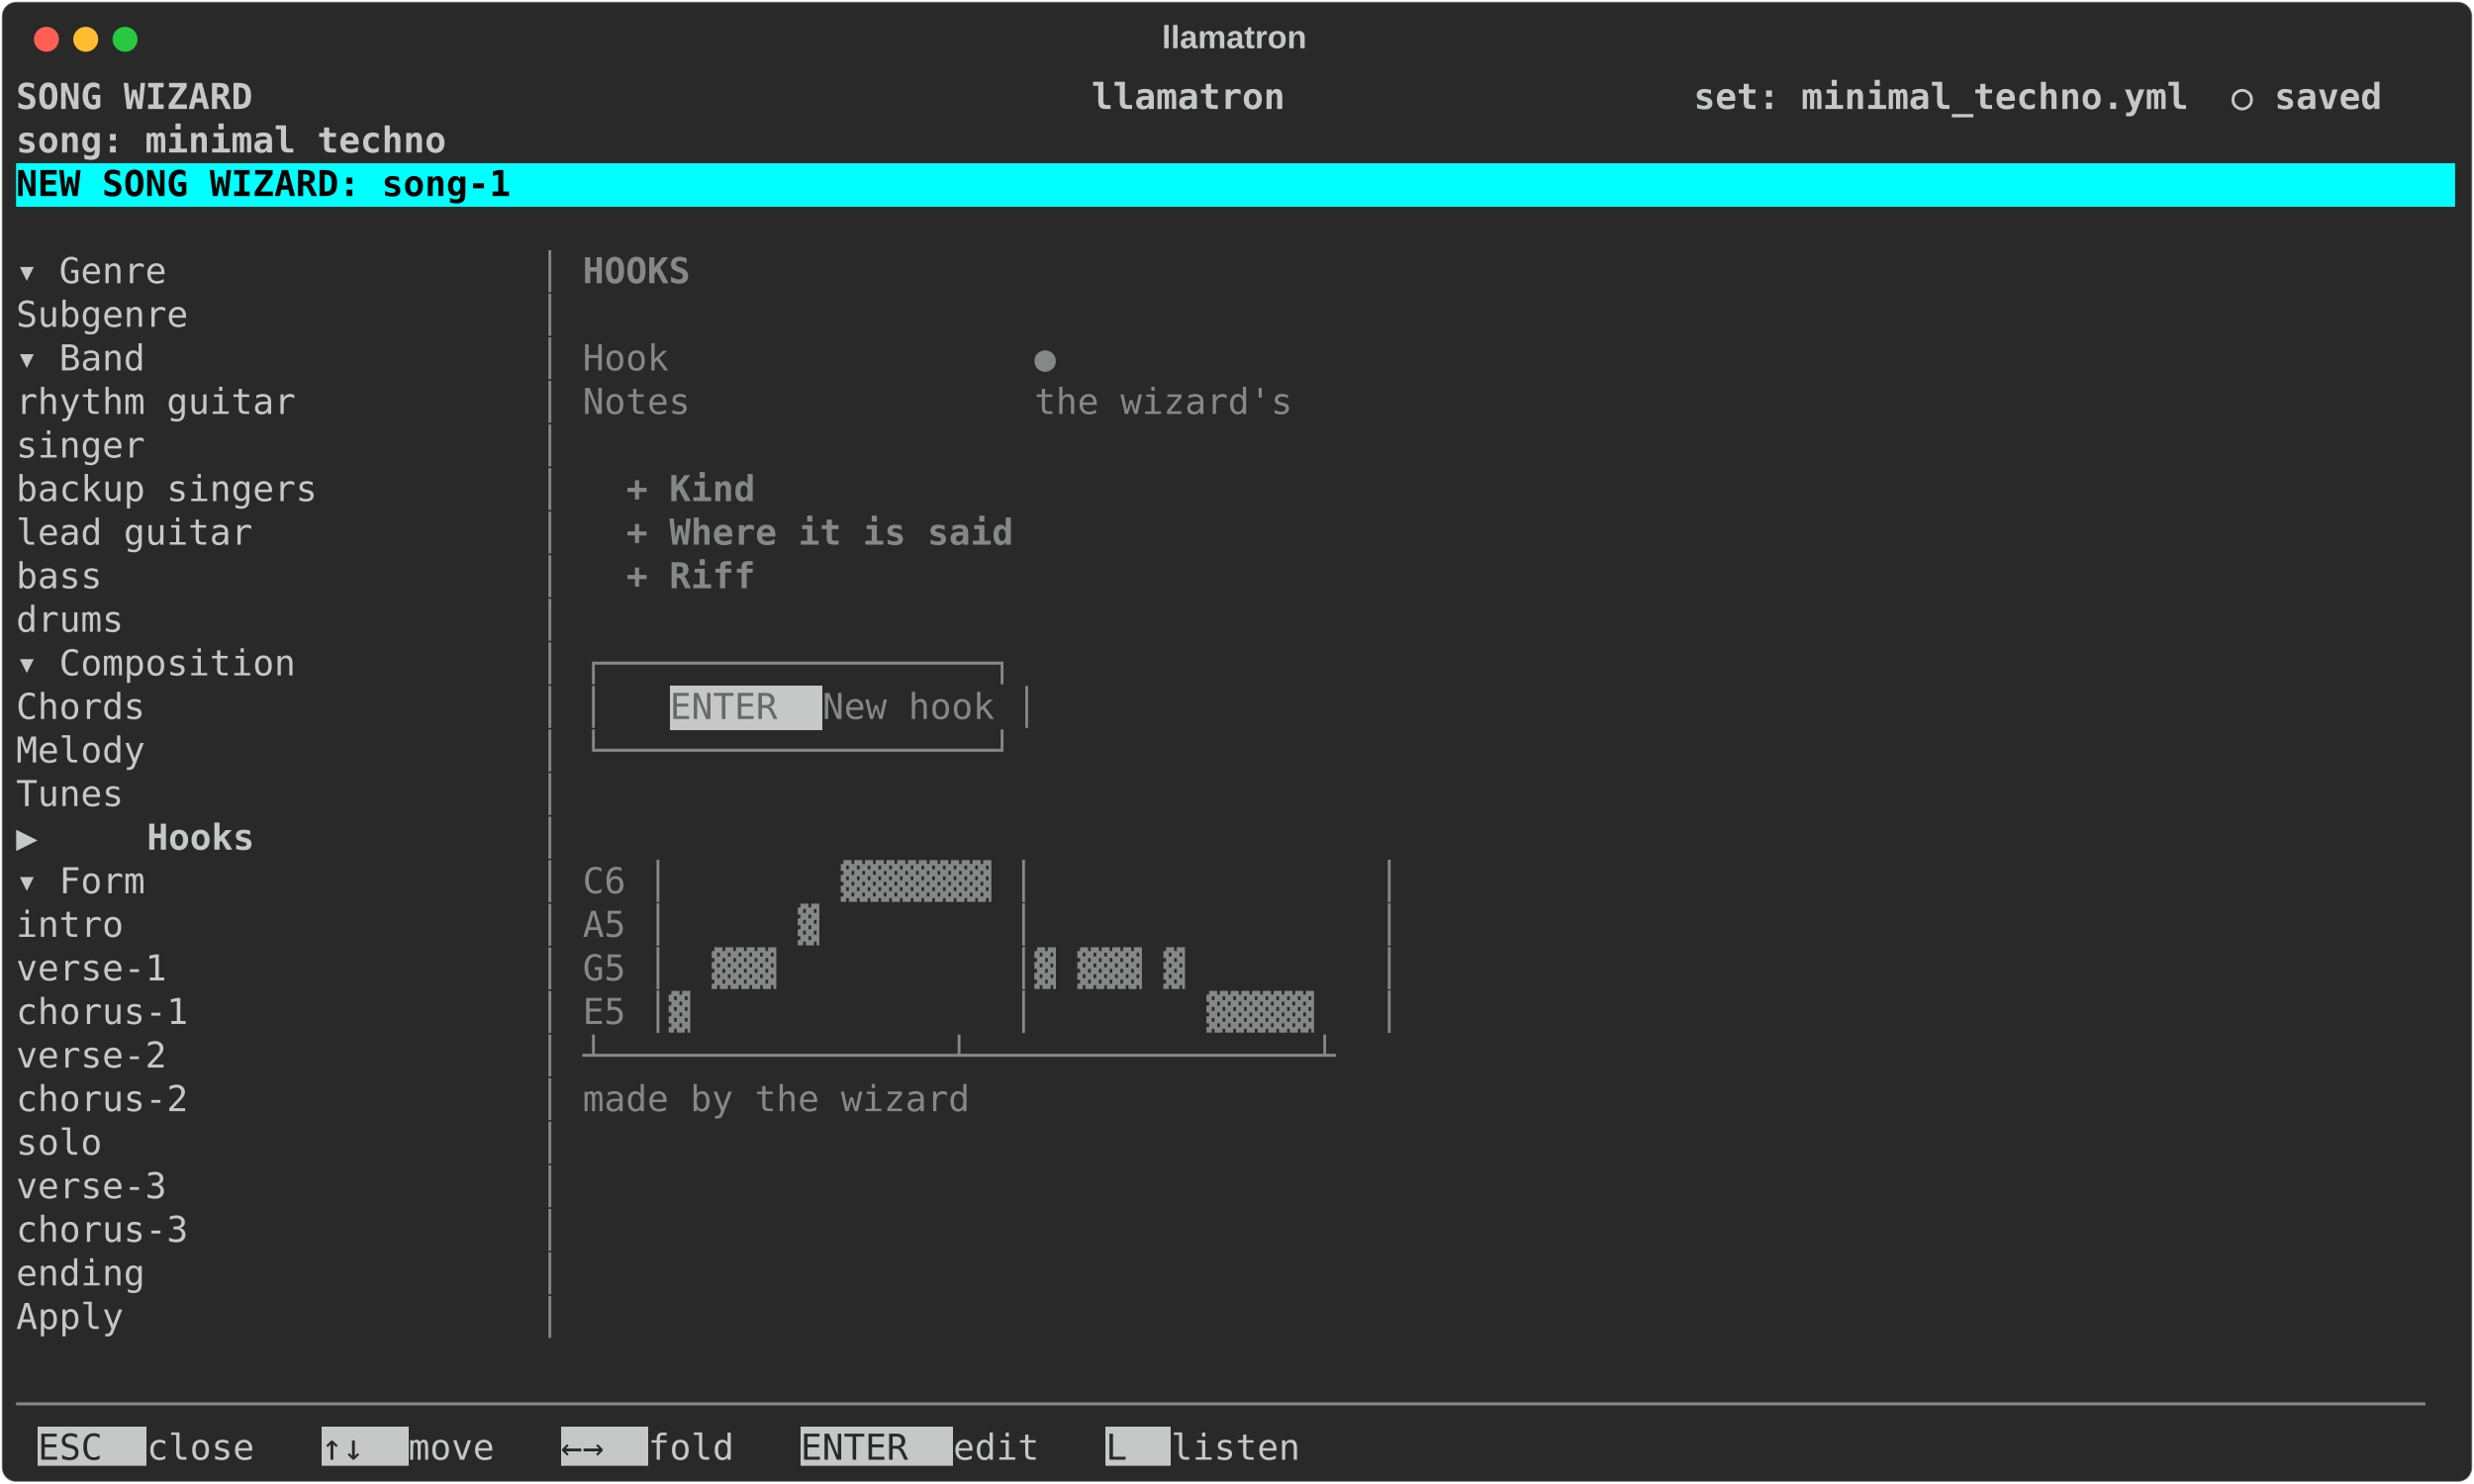
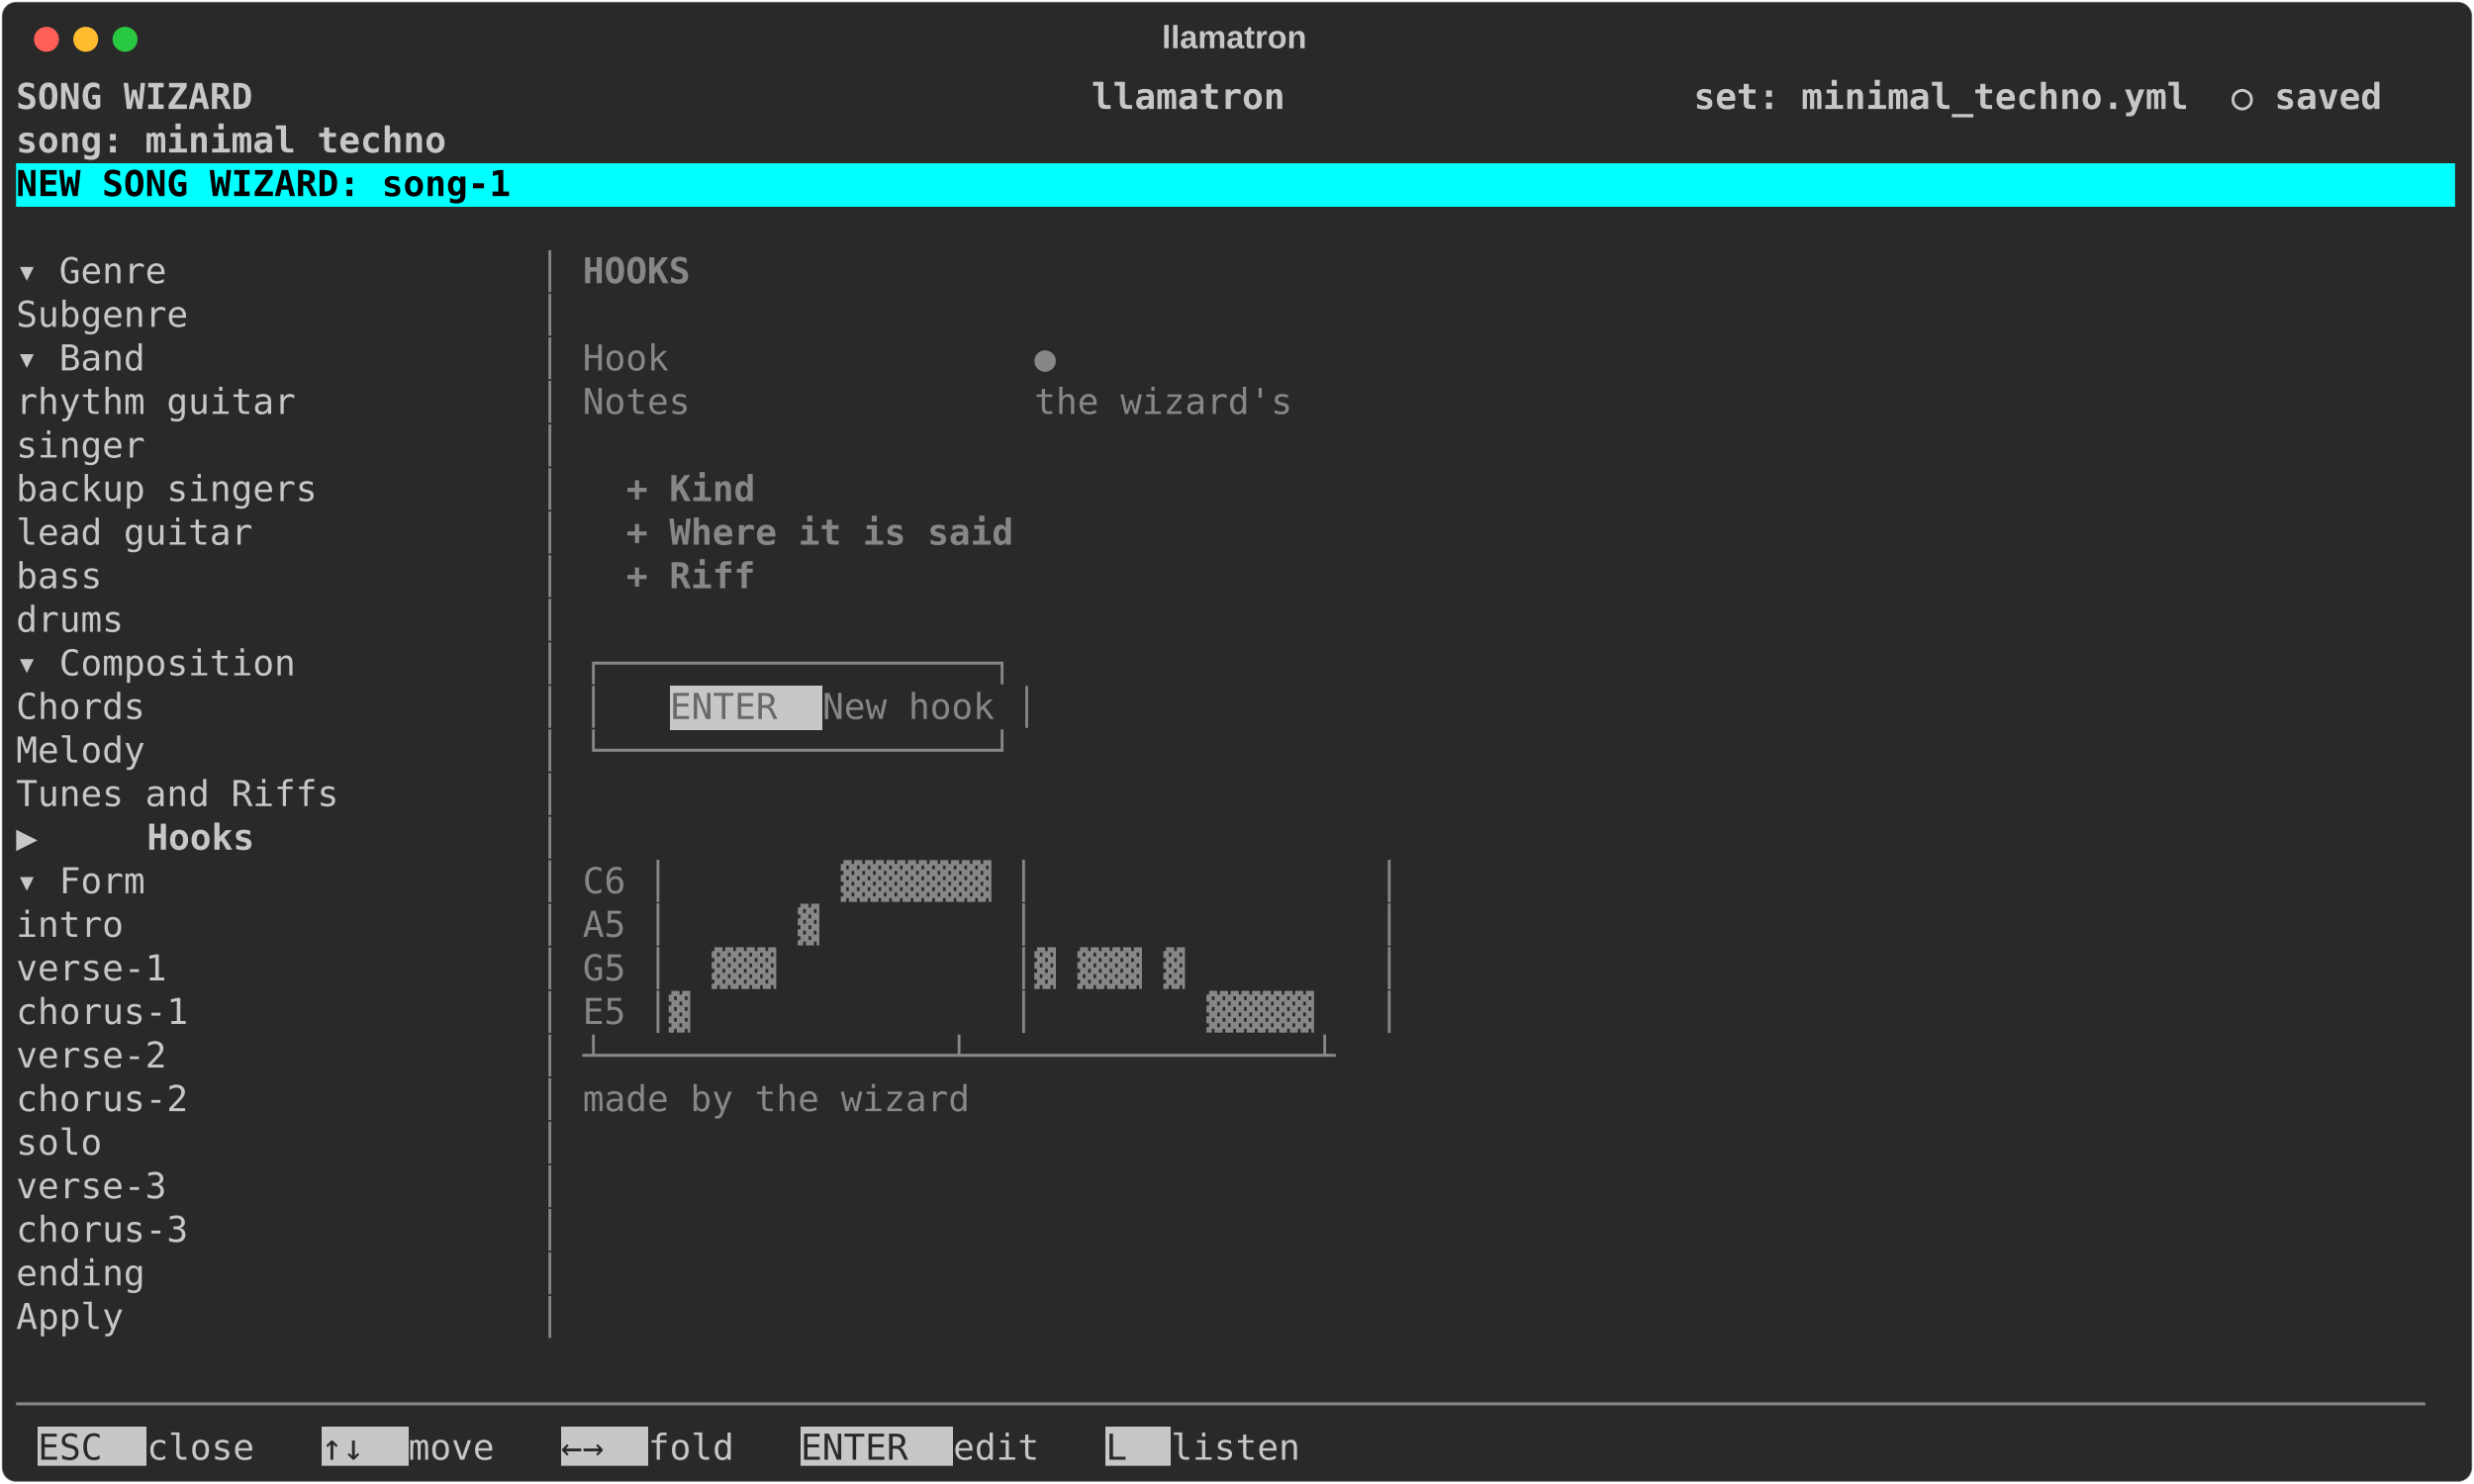
<svg xmlns="http://www.w3.org/2000/svg" class="rich-terminal" viewBox="0 0 1385 830.8">
  <style>

    @font-face {
        font-family: "Fira Code";
        src: local("FiraCode-Regular"),
                url("https://cdnjs.cloudflare.com/ajax/libs/firacode/6.2.0/woff2/FiraCode-Regular.woff2") format("woff2"),
                url("https://cdnjs.cloudflare.com/ajax/libs/firacode/6.2.0/woff/FiraCode-Regular.woff") format("woff");
        font-style: normal;
        font-weight: 400;
    }
    @font-face {
        font-family: "Fira Code";
        src: local("FiraCode-Bold"),
                url("https://cdnjs.cloudflare.com/ajax/libs/firacode/6.2.0/woff2/FiraCode-Bold.woff2") format("woff2"),
                url("https://cdnjs.cloudflare.com/ajax/libs/firacode/6.2.0/woff/FiraCode-Bold.woff") format("woff");
        font-style: bold;
        font-weight: 700;
    }

    .terminal-wizard_hooks-matrix {
        font-family: Fira Code, monospace;
        font-size: 20px;
        line-height: 24.4px;
        font-variant-east-asian: full-width;
    }

    .terminal-wizard_hooks-title {
        font-size: 18px;
        font-weight: bold;
        font-family: arial;
    }

    .terminal-wizard_hooks-r1 { fill: #c5c8c6;font-weight: bold }
.terminal-wizard_hooks-r2 { fill: #c5c8c6 }
.terminal-wizard_hooks-r3 { fill: #000000;font-weight: bold }
.terminal-wizard_hooks-r4 { fill: #868887 }
.terminal-wizard_hooks-r5 { fill: #868887;font-weight: bold }
.terminal-wizard_hooks-r6 { fill: #676867 }
.terminal-wizard_hooks-r7 { fill: #292929 }
    </style>
  <defs>
    <clipPath id="terminal-wizard_hooks-clip-terminal">
      <rect x="0" y="0" width="1365.4" height="779.8" />
    </clipPath>
    <clipPath id="terminal-wizard_hooks-line-0">
      <rect x="0" y="1.5" width="1366.4" height="24.65" />
    </clipPath>
    <clipPath id="terminal-wizard_hooks-line-1">
      <rect x="0" y="25.9" width="1366.4" height="24.65" />
    </clipPath>
    <clipPath id="terminal-wizard_hooks-line-2">
      <rect x="0" y="50.3" width="1366.4" height="24.65" />
    </clipPath>
    <clipPath id="terminal-wizard_hooks-line-3">
      <rect x="0" y="74.7" width="1366.4" height="24.65" />
    </clipPath>
    <clipPath id="terminal-wizard_hooks-line-4">
      <rect x="0" y="99.1" width="1366.4" height="24.65" />
    </clipPath>
    <clipPath id="terminal-wizard_hooks-line-5">
      <rect x="0" y="123.5" width="1366.4" height="24.65" />
    </clipPath>
    <clipPath id="terminal-wizard_hooks-line-6">
      <rect x="0" y="147.9" width="1366.4" height="24.65" />
    </clipPath>
    <clipPath id="terminal-wizard_hooks-line-7">
      <rect x="0" y="172.3" width="1366.4" height="24.65" />
    </clipPath>
    <clipPath id="terminal-wizard_hooks-line-8">
      <rect x="0" y="196.7" width="1366.4" height="24.65" />
    </clipPath>
    <clipPath id="terminal-wizard_hooks-line-9">
      <rect x="0" y="221.1" width="1366.4" height="24.65" />
    </clipPath>
    <clipPath id="terminal-wizard_hooks-line-10">
      <rect x="0" y="245.5" width="1366.4" height="24.65" />
    </clipPath>
    <clipPath id="terminal-wizard_hooks-line-11">
      <rect x="0" y="269.9" width="1366.4" height="24.65" />
    </clipPath>
    <clipPath id="terminal-wizard_hooks-line-12">
      <rect x="0" y="294.3" width="1366.4" height="24.65" />
    </clipPath>
    <clipPath id="terminal-wizard_hooks-line-13">
      <rect x="0" y="318.7" width="1366.4" height="24.65" />
    </clipPath>
    <clipPath id="terminal-wizard_hooks-line-14">
      <rect x="0" y="343.1" width="1366.4" height="24.65" />
    </clipPath>
    <clipPath id="terminal-wizard_hooks-line-15">
      <rect x="0" y="367.5" width="1366.4" height="24.65" />
    </clipPath>
    <clipPath id="terminal-wizard_hooks-line-16">
      <rect x="0" y="391.9" width="1366.4" height="24.65" />
    </clipPath>
    <clipPath id="terminal-wizard_hooks-line-17">
      <rect x="0" y="416.3" width="1366.4" height="24.65" />
    </clipPath>
    <clipPath id="terminal-wizard_hooks-line-18">
      <rect x="0" y="440.7" width="1366.4" height="24.65" />
    </clipPath>
    <clipPath id="terminal-wizard_hooks-line-19">
      <rect x="0" y="465.1" width="1366.4" height="24.65" />
    </clipPath>
    <clipPath id="terminal-wizard_hooks-line-20">
      <rect x="0" y="489.5" width="1366.4" height="24.65" />
    </clipPath>
    <clipPath id="terminal-wizard_hooks-line-21">
      <rect x="0" y="513.9" width="1366.4" height="24.65" />
    </clipPath>
    <clipPath id="terminal-wizard_hooks-line-22">
      <rect x="0" y="538.3" width="1366.4" height="24.65" />
    </clipPath>
    <clipPath id="terminal-wizard_hooks-line-23">
      <rect x="0" y="562.7" width="1366.4" height="24.65" />
    </clipPath>
    <clipPath id="terminal-wizard_hooks-line-24">
      <rect x="0" y="587.1" width="1366.4" height="24.65" />
    </clipPath>
    <clipPath id="terminal-wizard_hooks-line-25">
      <rect x="0" y="611.5" width="1366.4" height="24.65" />
    </clipPath>
    <clipPath id="terminal-wizard_hooks-line-26">
      <rect x="0" y="635.9" width="1366.4" height="24.65" />
    </clipPath>
    <clipPath id="terminal-wizard_hooks-line-27">
      <rect x="0" y="660.3" width="1366.4" height="24.65" />
    </clipPath>
    <clipPath id="terminal-wizard_hooks-line-28">
      <rect x="0" y="684.7" width="1366.4" height="24.65" />
    </clipPath>
    <clipPath id="terminal-wizard_hooks-line-29">
      <rect x="0" y="709.1" width="1366.4" height="24.65" />
    </clipPath>
    <clipPath id="terminal-wizard_hooks-line-30">
      <rect x="0" y="733.5" width="1366.4" height="24.65" />
    </clipPath>
  </defs>
  <rect fill="#292929" stroke="rgba(255,255,255,0.35)" stroke-width="1" x="1" y="1" width="1383" height="828.8" rx="8" />
  <text class="terminal-wizard_hooks-title" fill="#c5c8c6" text-anchor="middle" x="691" y="27">llamatron</text>
  <g transform="translate(26,22)">
    <circle cx="0" cy="0" r="7" fill="#ff5f57" />
    <circle cx="22" cy="0" r="7" fill="#febc2e" />
    <circle cx="44" cy="0" r="7" fill="#28c840" />
  </g>
  <g transform="translate(9, 41)" clip-path="url(#terminal-wizard_hooks-clip-terminal)">
    <rect fill="#00ffff" x="0" y="50.3" width="1366.4" height="24.65" shape-rendering="crispEdges" />
    <rect fill="#c5c8c6" x="366" y="343.1" width="85.4" height="24.65" shape-rendering="crispEdges" />
    <rect fill="#c5c8c6" x="12.2" y="757.9" width="61" height="24.65" shape-rendering="crispEdges" />
    <rect fill="#c5c8c6" x="170.8" y="757.9" width="48.8" height="24.65" shape-rendering="crispEdges" />
    <rect fill="#c5c8c6" x="305" y="757.9" width="48.8" height="24.65" shape-rendering="crispEdges" />
    <rect fill="#c5c8c6" x="439.2" y="757.9" width="85.4" height="24.65" shape-rendering="crispEdges" />
    <rect fill="#c5c8c6" x="610" y="757.9" width="36.6" height="24.65" shape-rendering="crispEdges" />
    <g class="terminal-wizard_hooks-matrix">
      <text class="terminal-wizard_hooks-r1" x="0" y="20" textLength="1366.4" clip-path="url(#terminal-wizard_hooks-line-0)"> SONG WIZARD                                       llamatron                   set: minimal_techno.yml  ○ saved </text>
      <text class="terminal-wizard_hooks-r2" x="1366.4" y="20" textLength="12.2" clip-path="url(#terminal-wizard_hooks-line-0)">
</text>
      <text class="terminal-wizard_hooks-r1" x="0" y="44.4" textLength="1366.4" clip-path="url(#terminal-wizard_hooks-line-1)">                                                                               song: minimal techno             </text>
      <text class="terminal-wizard_hooks-r2" x="1366.4" y="44.4" textLength="12.2" clip-path="url(#terminal-wizard_hooks-line-1)">
</text>
      <text class="terminal-wizard_hooks-r3" x="0" y="68.8" textLength="1366.4" clip-path="url(#terminal-wizard_hooks-line-2)"> NEW SONG WIZARD: song-1                                                                                        </text>
      <text class="terminal-wizard_hooks-r2" x="1366.4" y="68.8" textLength="12.2" clip-path="url(#terminal-wizard_hooks-line-2)">
</text>
      <text class="terminal-wizard_hooks-r2" x="1366.4" y="93.2" textLength="12.2" clip-path="url(#terminal-wizard_hooks-line-3)">
</text>
      <text class="terminal-wizard_hooks-r2" x="0" y="117.6" textLength="292.8" clip-path="url(#terminal-wizard_hooks-line-4)">  ▾ Genre               </text>
      <text class="terminal-wizard_hooks-r4" x="292.8" y="117.6" textLength="24.4" clip-path="url(#terminal-wizard_hooks-line-4)">│ </text>
      <text class="terminal-wizard_hooks-r5" x="317.2" y="117.6" textLength="73.2" clip-path="url(#terminal-wizard_hooks-line-4)"> HOOKS</text>
      <text class="terminal-wizard_hooks-r2" x="1366.4" y="117.6" textLength="12.2" clip-path="url(#terminal-wizard_hooks-line-4)">
</text>
      <text class="terminal-wizard_hooks-r2" x="0" y="142" textLength="292.8" clip-path="url(#terminal-wizard_hooks-line-5)">      Subgenre          </text>
      <text class="terminal-wizard_hooks-r4" x="292.8" y="142" textLength="24.4" clip-path="url(#terminal-wizard_hooks-line-5)">│ </text>
      <text class="terminal-wizard_hooks-r2" x="1366.4" y="142" textLength="12.2" clip-path="url(#terminal-wizard_hooks-line-5)">
</text>
      <text class="terminal-wizard_hooks-r2" x="0" y="166.4" textLength="292.8" clip-path="url(#terminal-wizard_hooks-line-6)">  ▾ Band                </text>
      <text class="terminal-wizard_hooks-r4" x="292.8" y="166.4" textLength="24.4" clip-path="url(#terminal-wizard_hooks-line-6)">│ </text>
      <text class="terminal-wizard_hooks-r4" x="317.2" y="166.4" textLength="305" clip-path="url(#terminal-wizard_hooks-line-6)">  Hook                 ● </text>
      <text class="terminal-wizard_hooks-r2" x="1366.4" y="166.4" textLength="12.2" clip-path="url(#terminal-wizard_hooks-line-6)">
</text>
      <text class="terminal-wizard_hooks-r2" x="0" y="190.8" textLength="292.8" clip-path="url(#terminal-wizard_hooks-line-7)">      rhythm guitar     </text>
      <text class="terminal-wizard_hooks-r4" x="292.8" y="190.8" textLength="24.4" clip-path="url(#terminal-wizard_hooks-line-7)">│ </text>
      <text class="terminal-wizard_hooks-r4" x="317.2" y="190.8" textLength="439.2" clip-path="url(#terminal-wizard_hooks-line-7)">  Notes                the wizard's </text>
      <text class="terminal-wizard_hooks-r2" x="1366.4" y="190.8" textLength="12.2" clip-path="url(#terminal-wizard_hooks-line-7)">
</text>
      <text class="terminal-wizard_hooks-r2" x="0" y="215.2" textLength="292.8" clip-path="url(#terminal-wizard_hooks-line-8)">      singer            </text>
      <text class="terminal-wizard_hooks-r4" x="292.8" y="215.2" textLength="24.4" clip-path="url(#terminal-wizard_hooks-line-8)">│ </text>
      <text class="terminal-wizard_hooks-r2" x="1366.4" y="215.2" textLength="12.2" clip-path="url(#terminal-wizard_hooks-line-8)">
</text>
      <text class="terminal-wizard_hooks-r2" x="0" y="239.6" textLength="292.8" clip-path="url(#terminal-wizard_hooks-line-9)">      backup singers    </text>
      <text class="terminal-wizard_hooks-r4" x="292.8" y="239.6" textLength="24.4" clip-path="url(#terminal-wizard_hooks-line-9)">│ </text>
      <text class="terminal-wizard_hooks-r5" x="341.6" y="239.6" textLength="244" clip-path="url(#terminal-wizard_hooks-line-9)">+ Kind              </text>
      <text class="terminal-wizard_hooks-r2" x="1366.4" y="239.6" textLength="12.2" clip-path="url(#terminal-wizard_hooks-line-9)">
</text>
      <text class="terminal-wizard_hooks-r2" x="0" y="264" textLength="292.8" clip-path="url(#terminal-wizard_hooks-line-10)">      lead guitar       </text>
      <text class="terminal-wizard_hooks-r4" x="292.8" y="264" textLength="24.4" clip-path="url(#terminal-wizard_hooks-line-10)">│ </text>
      <text class="terminal-wizard_hooks-r5" x="341.6" y="264" textLength="244" clip-path="url(#terminal-wizard_hooks-line-10)">+ Where it is said  </text>
      <text class="terminal-wizard_hooks-r2" x="1366.4" y="264" textLength="12.2" clip-path="url(#terminal-wizard_hooks-line-10)">
</text>
      <text class="terminal-wizard_hooks-r2" x="0" y="288.4" textLength="292.8" clip-path="url(#terminal-wizard_hooks-line-11)">      bass              </text>
      <text class="terminal-wizard_hooks-r4" x="292.8" y="288.4" textLength="24.4" clip-path="url(#terminal-wizard_hooks-line-11)">│ </text>
      <text class="terminal-wizard_hooks-r5" x="341.6" y="288.4" textLength="244" clip-path="url(#terminal-wizard_hooks-line-11)">+ Riff              </text>
      <text class="terminal-wizard_hooks-r2" x="1366.4" y="288.4" textLength="12.2" clip-path="url(#terminal-wizard_hooks-line-11)">
</text>
      <text class="terminal-wizard_hooks-r2" x="0" y="312.8" textLength="292.8" clip-path="url(#terminal-wizard_hooks-line-12)">      drums             </text>
      <text class="terminal-wizard_hooks-r4" x="292.8" y="312.8" textLength="24.4" clip-path="url(#terminal-wizard_hooks-line-12)">│ </text>
      <text class="terminal-wizard_hooks-r2" x="1366.4" y="312.8" textLength="12.2" clip-path="url(#terminal-wizard_hooks-line-12)">
</text>
      <text class="terminal-wizard_hooks-r2" x="0" y="337.2" textLength="292.8" clip-path="url(#terminal-wizard_hooks-line-13)">  ▾ Composition         </text>
      <text class="terminal-wizard_hooks-r4" x="292.8" y="337.2" textLength="24.4" clip-path="url(#terminal-wizard_hooks-line-13)">│ </text>
      <text class="terminal-wizard_hooks-r4" x="317.2" y="337.2" textLength="268.4" clip-path="url(#terminal-wizard_hooks-line-13)">  ┌──────────────────┐</text>
      <text class="terminal-wizard_hooks-r2" x="1366.4" y="337.2" textLength="12.2" clip-path="url(#terminal-wizard_hooks-line-13)">
</text>
      <text class="terminal-wizard_hooks-r2" x="0" y="361.6" textLength="292.8" clip-path="url(#terminal-wizard_hooks-line-14)">      Chords            </text>
      <text class="terminal-wizard_hooks-r4" x="292.8" y="361.6" textLength="24.4" clip-path="url(#terminal-wizard_hooks-line-14)">│ </text>
      <text class="terminal-wizard_hooks-r4" x="317.2" y="361.6" textLength="48.8" clip-path="url(#terminal-wizard_hooks-line-14)">  │ </text>
      <text class="terminal-wizard_hooks-r6" x="366" y="361.6" textLength="85.4" clip-path="url(#terminal-wizard_hooks-line-14)"> ENTER </text>
      <text class="terminal-wizard_hooks-r4" x="451.4" y="361.6" textLength="134.2" clip-path="url(#terminal-wizard_hooks-line-14)"> New hook │</text>
      <text class="terminal-wizard_hooks-r2" x="1366.4" y="361.6" textLength="12.2" clip-path="url(#terminal-wizard_hooks-line-14)">
</text>
      <text class="terminal-wizard_hooks-r2" x="0" y="386" textLength="292.8" clip-path="url(#terminal-wizard_hooks-line-15)">      Melody            </text>
      <text class="terminal-wizard_hooks-r4" x="292.8" y="386" textLength="24.4" clip-path="url(#terminal-wizard_hooks-line-15)">│ </text>
      <text class="terminal-wizard_hooks-r4" x="317.2" y="386" textLength="268.4" clip-path="url(#terminal-wizard_hooks-line-15)">  └──────────────────┘</text>
      <text class="terminal-wizard_hooks-r2" x="1366.4" y="386" textLength="12.2" clip-path="url(#terminal-wizard_hooks-line-15)">
</text>
-       <text class="terminal-wizard_hooks-r2" x="0" y="410.4" textLength="292.8" clip-path="url(#terminal-wizard_hooks-line-16)">      Tunes             </text>
+       <text class="terminal-wizard_hooks-r2" x="0" y="410.4" textLength="292.8" clip-path="url(#terminal-wizard_hooks-line-16)">      Tunes and Riffs   </text>
      <text class="terminal-wizard_hooks-r4" x="292.8" y="410.4" textLength="24.4" clip-path="url(#terminal-wizard_hooks-line-16)">│ </text>
      <text class="terminal-wizard_hooks-r2" x="1366.4" y="410.4" textLength="12.2" clip-path="url(#terminal-wizard_hooks-line-16)">
</text>
      <text class="terminal-wizard_hooks-r2" x="0" y="434.8" textLength="73.2" clip-path="url(#terminal-wizard_hooks-line-17)">▶     </text>
      <text class="terminal-wizard_hooks-r1" x="73.2" y="434.8" textLength="61" clip-path="url(#terminal-wizard_hooks-line-17)">Hooks</text>
      <text class="terminal-wizard_hooks-r4" x="292.8" y="434.8" textLength="24.4" clip-path="url(#terminal-wizard_hooks-line-17)">│ </text>
      <text class="terminal-wizard_hooks-r2" x="1366.4" y="434.8" textLength="12.2" clip-path="url(#terminal-wizard_hooks-line-17)">
</text>
      <text class="terminal-wizard_hooks-r2" x="0" y="459.2" textLength="292.8" clip-path="url(#terminal-wizard_hooks-line-18)">  ▾ Form                </text>
      <text class="terminal-wizard_hooks-r4" x="292.8" y="459.2" textLength="24.4" clip-path="url(#terminal-wizard_hooks-line-18)">│ </text>
      <text class="terminal-wizard_hooks-r4" x="317.2" y="459.2" textLength="488" clip-path="url(#terminal-wizard_hooks-line-18)">  C6 │        ▓▓▓▓▓▓▓ │                │</text>
      <text class="terminal-wizard_hooks-r2" x="1366.4" y="459.2" textLength="12.2" clip-path="url(#terminal-wizard_hooks-line-18)">
</text>
      <text class="terminal-wizard_hooks-r2" x="0" y="483.6" textLength="292.8" clip-path="url(#terminal-wizard_hooks-line-19)">      intro             </text>
      <text class="terminal-wizard_hooks-r4" x="292.8" y="483.6" textLength="24.4" clip-path="url(#terminal-wizard_hooks-line-19)">│ </text>
      <text class="terminal-wizard_hooks-r4" x="317.2" y="483.6" textLength="488" clip-path="url(#terminal-wizard_hooks-line-19)">  A5 │      ▓         │                │</text>
      <text class="terminal-wizard_hooks-r2" x="1366.4" y="483.6" textLength="12.2" clip-path="url(#terminal-wizard_hooks-line-19)">
</text>
      <text class="terminal-wizard_hooks-r2" x="0" y="508" textLength="292.8" clip-path="url(#terminal-wizard_hooks-line-20)">      verse-1           </text>
      <text class="terminal-wizard_hooks-r4" x="292.8" y="508" textLength="24.4" clip-path="url(#terminal-wizard_hooks-line-20)">│ </text>
      <text class="terminal-wizard_hooks-r4" x="317.2" y="508" textLength="488" clip-path="url(#terminal-wizard_hooks-line-20)">  G5 │  ▓▓▓           │▓ ▓▓▓ ▓         │</text>
      <text class="terminal-wizard_hooks-r2" x="1366.4" y="508" textLength="12.2" clip-path="url(#terminal-wizard_hooks-line-20)">
</text>
      <text class="terminal-wizard_hooks-r2" x="0" y="532.4" textLength="292.8" clip-path="url(#terminal-wizard_hooks-line-21)">      chorus-1          </text>
      <text class="terminal-wizard_hooks-r4" x="292.8" y="532.4" textLength="24.4" clip-path="url(#terminal-wizard_hooks-line-21)">│ </text>
      <text class="terminal-wizard_hooks-r4" x="317.2" y="532.4" textLength="488" clip-path="url(#terminal-wizard_hooks-line-21)">  E5 │▓               │        ▓▓▓▓▓   │</text>
      <text class="terminal-wizard_hooks-r2" x="1366.4" y="532.4" textLength="12.2" clip-path="url(#terminal-wizard_hooks-line-21)">
</text>
      <text class="terminal-wizard_hooks-r2" x="0" y="556.8" textLength="292.8" clip-path="url(#terminal-wizard_hooks-line-22)">      verse-2           </text>
      <text class="terminal-wizard_hooks-r4" x="292.8" y="556.8" textLength="24.4" clip-path="url(#terminal-wizard_hooks-line-22)">│ </text>
      <text class="terminal-wizard_hooks-r4" x="317.2" y="556.8" textLength="488" clip-path="url(#terminal-wizard_hooks-line-22)">     ┴────────────────┴────────────────┴</text>
      <text class="terminal-wizard_hooks-r2" x="1366.4" y="556.8" textLength="12.2" clip-path="url(#terminal-wizard_hooks-line-22)">
</text>
      <text class="terminal-wizard_hooks-r2" x="0" y="581.2" textLength="292.8" clip-path="url(#terminal-wizard_hooks-line-23)">      chorus-2          </text>
      <text class="terminal-wizard_hooks-r4" x="292.8" y="581.2" textLength="24.4" clip-path="url(#terminal-wizard_hooks-line-23)">│ </text>
      <text class="terminal-wizard_hooks-r4" x="317.2" y="581.2" textLength="244" clip-path="url(#terminal-wizard_hooks-line-23)">  made by the wizard</text>
      <text class="terminal-wizard_hooks-r2" x="1366.4" y="581.2" textLength="12.2" clip-path="url(#terminal-wizard_hooks-line-23)">
</text>
      <text class="terminal-wizard_hooks-r2" x="0" y="605.6" textLength="292.8" clip-path="url(#terminal-wizard_hooks-line-24)">      solo              </text>
      <text class="terminal-wizard_hooks-r4" x="292.8" y="605.6" textLength="24.4" clip-path="url(#terminal-wizard_hooks-line-24)">│ </text>
      <text class="terminal-wizard_hooks-r2" x="1366.4" y="605.6" textLength="12.2" clip-path="url(#terminal-wizard_hooks-line-24)">
</text>
      <text class="terminal-wizard_hooks-r2" x="0" y="630" textLength="292.8" clip-path="url(#terminal-wizard_hooks-line-25)">      verse-3           </text>
      <text class="terminal-wizard_hooks-r4" x="292.8" y="630" textLength="24.4" clip-path="url(#terminal-wizard_hooks-line-25)">│ </text>
      <text class="terminal-wizard_hooks-r2" x="1366.4" y="630" textLength="12.2" clip-path="url(#terminal-wizard_hooks-line-25)">
</text>
      <text class="terminal-wizard_hooks-r2" x="0" y="654.4" textLength="292.8" clip-path="url(#terminal-wizard_hooks-line-26)">      chorus-3          </text>
      <text class="terminal-wizard_hooks-r4" x="292.8" y="654.4" textLength="24.4" clip-path="url(#terminal-wizard_hooks-line-26)">│ </text>
      <text class="terminal-wizard_hooks-r2" x="1366.4" y="654.4" textLength="12.2" clip-path="url(#terminal-wizard_hooks-line-26)">
</text>
      <text class="terminal-wizard_hooks-r2" x="0" y="678.8" textLength="292.8" clip-path="url(#terminal-wizard_hooks-line-27)">      ending            </text>
      <text class="terminal-wizard_hooks-r4" x="292.8" y="678.8" textLength="24.4" clip-path="url(#terminal-wizard_hooks-line-27)">│ </text>
      <text class="terminal-wizard_hooks-r2" x="1366.4" y="678.8" textLength="12.2" clip-path="url(#terminal-wizard_hooks-line-27)">
</text>
      <text class="terminal-wizard_hooks-r2" x="0" y="703.2" textLength="292.8" clip-path="url(#terminal-wizard_hooks-line-28)">    Apply               </text>
      <text class="terminal-wizard_hooks-r4" x="292.8" y="703.2" textLength="24.4" clip-path="url(#terminal-wizard_hooks-line-28)">│ </text>
      <text class="terminal-wizard_hooks-r2" x="1366.4" y="703.2" textLength="12.2" clip-path="url(#terminal-wizard_hooks-line-28)">
</text>
      <text class="terminal-wizard_hooks-r2" x="1366.4" y="727.6" textLength="12.2" clip-path="url(#terminal-wizard_hooks-line-29)">
</text>
      <text class="terminal-wizard_hooks-r4" x="0" y="752" textLength="1366.4" clip-path="url(#terminal-wizard_hooks-line-30)">────────────────────────────────────────────────────────────────────────────────────────────────────────────────</text>
      <text class="terminal-wizard_hooks-r2" x="1366.4" y="752" textLength="12.2" clip-path="url(#terminal-wizard_hooks-line-30)">
</text>
      <text class="terminal-wizard_hooks-r7" x="12.2" y="776.4" textLength="61" clip-path="url(#terminal-wizard_hooks-line-31)"> ESC </text>
      <text class="terminal-wizard_hooks-r2" x="73.2" y="776.4" textLength="97.6" clip-path="url(#terminal-wizard_hooks-line-31)"> close  </text>
      <text class="terminal-wizard_hooks-r7" x="170.8" y="776.4" textLength="48.8" clip-path="url(#terminal-wizard_hooks-line-31)"> ↑↓ </text>
      <text class="terminal-wizard_hooks-r2" x="219.6" y="776.4" textLength="85.4" clip-path="url(#terminal-wizard_hooks-line-31)"> move  </text>
      <text class="terminal-wizard_hooks-r7" x="305" y="776.4" textLength="48.8" clip-path="url(#terminal-wizard_hooks-line-31)"> ←→ </text>
      <text class="terminal-wizard_hooks-r2" x="353.8" y="776.4" textLength="85.4" clip-path="url(#terminal-wizard_hooks-line-31)"> fold  </text>
      <text class="terminal-wizard_hooks-r7" x="439.2" y="776.4" textLength="85.4" clip-path="url(#terminal-wizard_hooks-line-31)"> ENTER </text>
      <text class="terminal-wizard_hooks-r2" x="524.6" y="776.4" textLength="85.4" clip-path="url(#terminal-wizard_hooks-line-31)"> edit  </text>
      <text class="terminal-wizard_hooks-r7" x="610" y="776.4" textLength="36.6" clip-path="url(#terminal-wizard_hooks-line-31)"> L </text>
      <text class="terminal-wizard_hooks-r2" x="646.6" y="776.4" textLength="109.8" clip-path="url(#terminal-wizard_hooks-line-31)"> listen  </text>
    </g>
  </g>
</svg>
